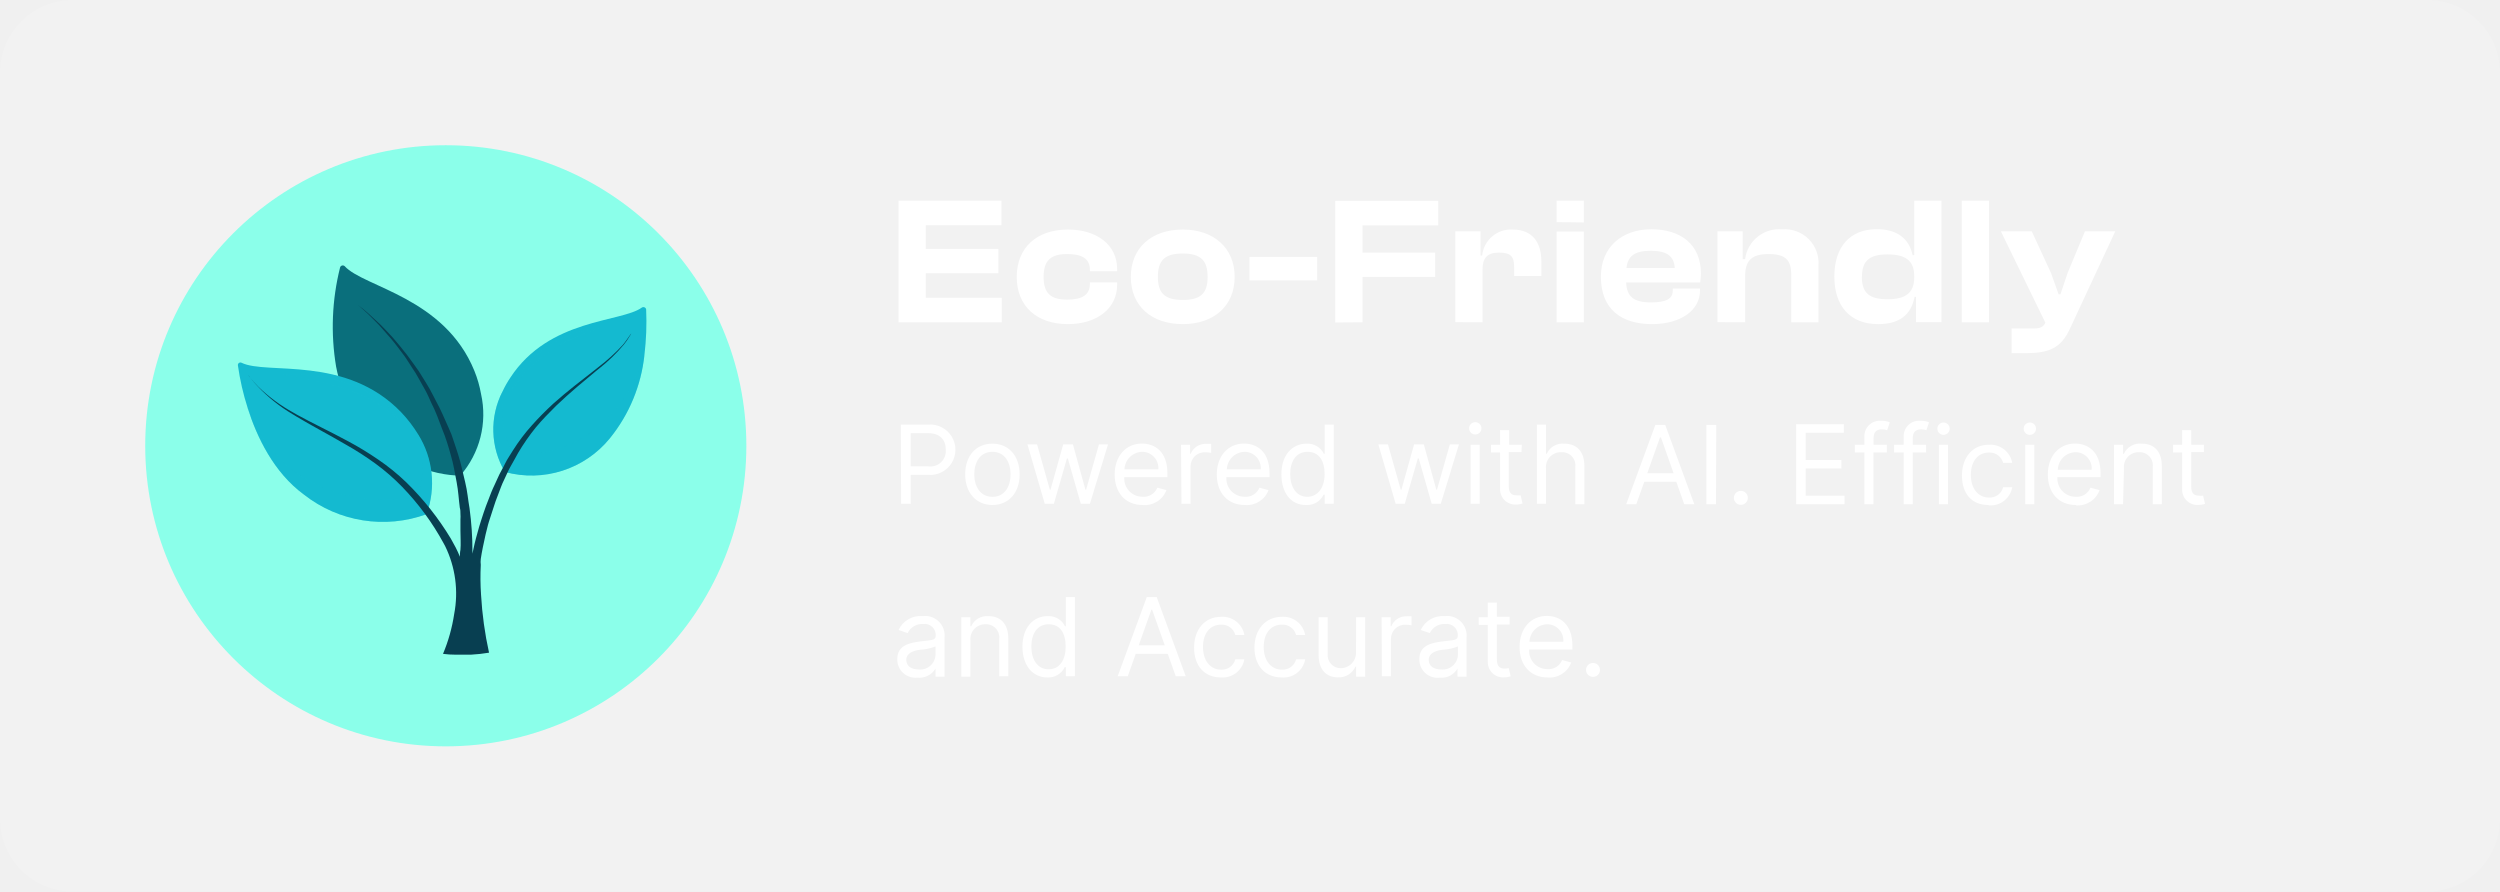
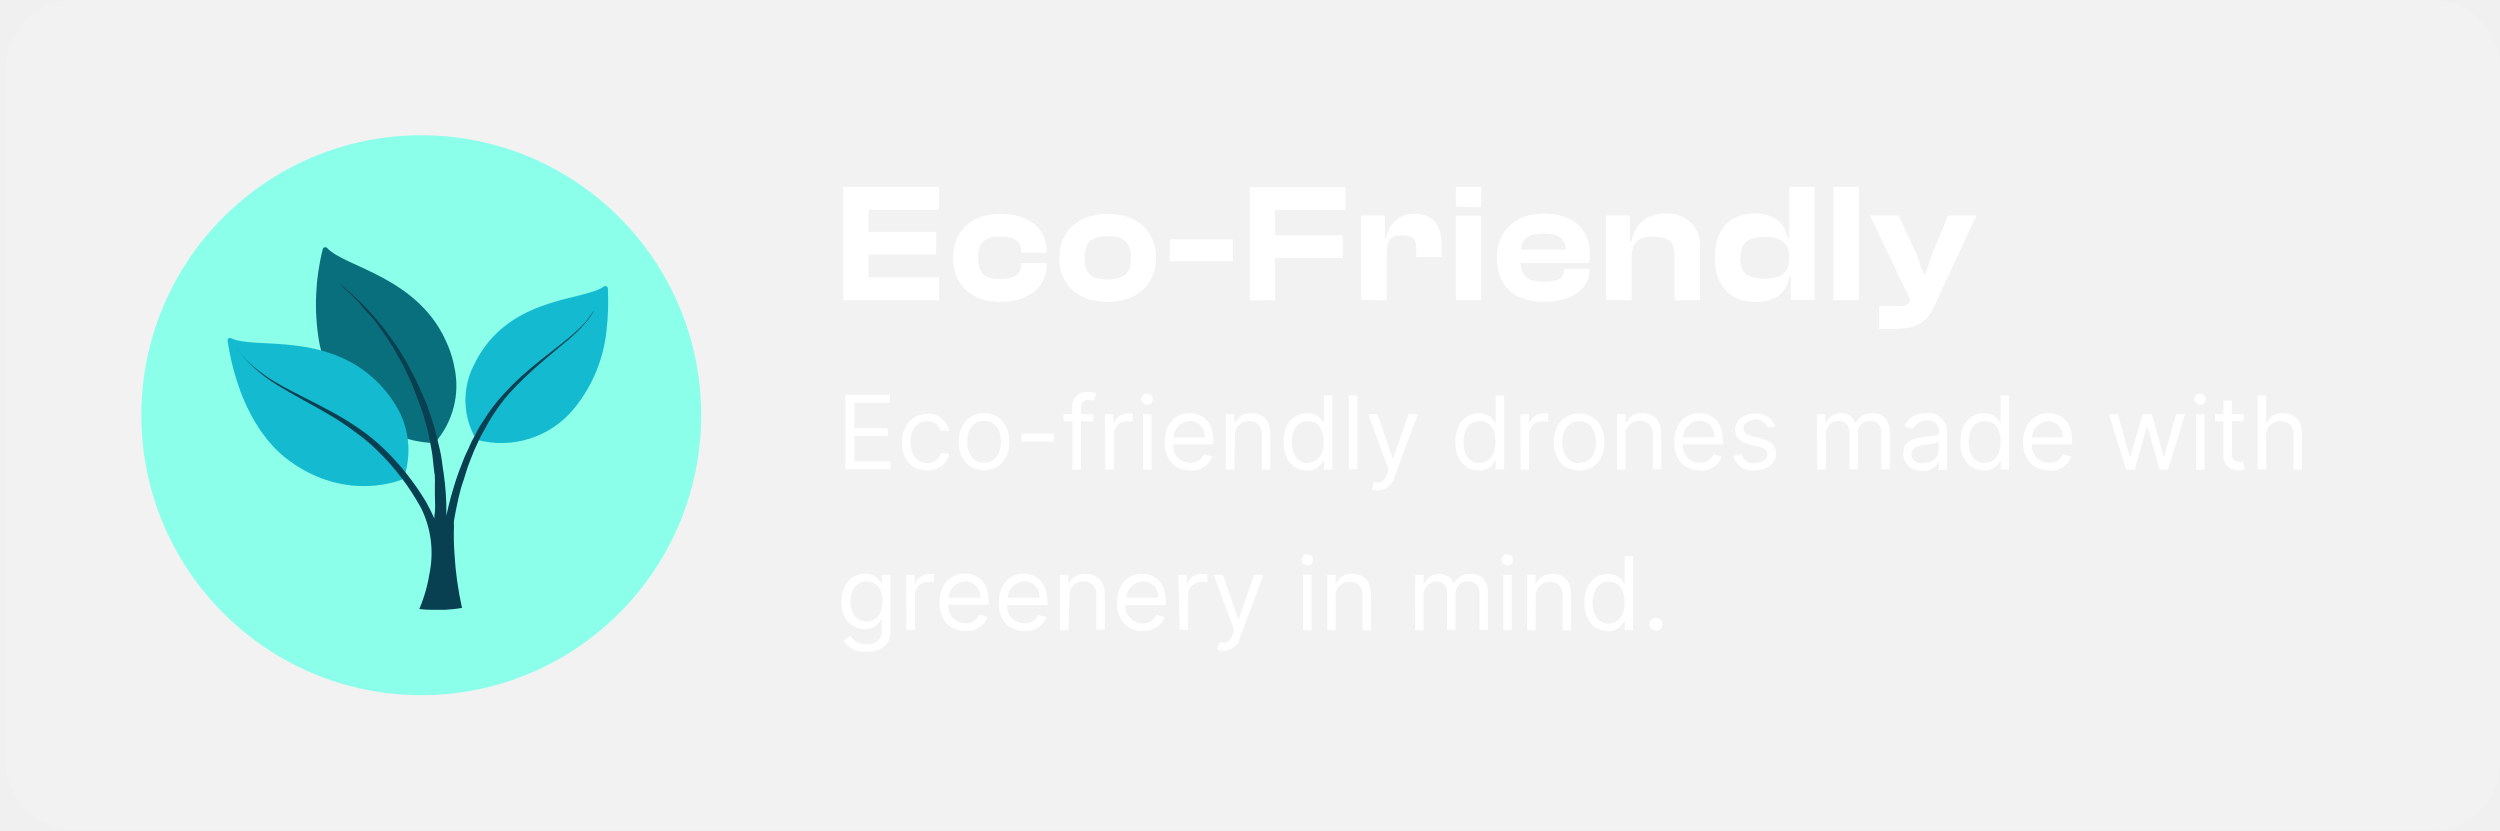
- <svg xmlns="http://www.w3.org/2000/svg" viewBox="0 0 275.44 98.23">
+ <svg xmlns="http://www.w3.org/2000/svg" viewBox="0 0 295.72 98.23">
  <defs>
    <style>.cls-1{fill:none;}.cls-12,.cls-2{fill:#fff;}.cls-2{fill-opacity:0.12;}.cls-3{clip-path:url(#clip-path);}.cls-4{fill:#8bffea;}.cls-5{clip-path:url(#clip-path-2);}.cls-6{fill:#0a6f7c;}.cls-11,.cls-7,.cls-8{fill:#14bad0;}.cls-8{opacity:0.3;}.cls-11,.cls-8{isolation:isolate;}.cls-9{fill:#083f51;}.cls-10,.cls-11{opacity:0.5;}</style>
    <clipPath id="clip-path">
-       <path id="SVGID" class="cls-1" d="M49.11,16h0A33.12,33.12,0,0,1,82.23,49.11h0A33.12,33.12,0,0,1,49.11,82.23h0A33.12,33.12,0,0,1,16,49.11h0A33.12,33.12,0,0,1,49.11,16Z" />
+       <path id="SVGID" class="cls-1" d="M49.83,16h0A33.11,33.11,0,0,1,82.94,49.11h0A33.11,33.11,0,0,1,49.83,82.23h0A33.11,33.11,0,0,1,16.72,49.11h0A33.11,33.11,0,0,1,49.83,16Z" />
    </clipPath>
    <clipPath id="clip-path-2">
-       <rect id="SVGID-2" data-name="SVGID" class="cls-1" x="26.22" y="29.23" width="45" height="43" />
+       <rect id="SVGID-2" data-name="SVGID" class="cls-1" x="26.93" y="29.23" width="45" height="43" />
    </clipPath>
  </defs>
  <g id="houses">
-     <rect class="cls-2" width="275.44" height="98.23" rx="8" />
+     <rect class="cls-2" x="0.72" width="295" height="98.23" rx="8" />
    <g class="cls-3">
-       <rect class="cls-4" x="16" y="16" width="66.23" height="66.23" />
+       <rect class="cls-4" x="16.72" y="16" width="66.23" height="66.23" />
      <g class="cls-5">
-         <path class="cls-6" d="M50.72,52.39s-7.1.31-11.76-7a14.62,14.62,0,0,1-1.93-5,26.73,26.73,0,0,1,.44-10.93.31.31,0,0,1,.51-.13c2.09,2.31,11,3.42,14.29,11.54A12.52,12.52,0,0,1,53,43.41,10.24,10.24,0,0,1,50.72,52.39Z" />
-         <path class="cls-6" d="M47.58,48.82a13.46,13.46,0,0,1,.51,1.32Z" />
-         <path class="cls-7" d="M47,56.65a14.06,14.06,0,0,1-13.5-2.15c-3.33-2.43-5.2-6.35-6.21-9.54a28.1,28.1,0,0,1-1.08-4.71.28.28,0,0,1,.41-.28c2.79,1.36,11.44-.89,17.56,5.43a14.6,14.6,0,0,1,1.9,2.47A10.1,10.1,0,0,1,47,56.65Z" />
-         <path class="cls-8" d="M47,56.65a14.06,14.06,0,0,1-13.5-2.15c-3.33-2.43-5.2-6.35-6.21-9.54l0-.09s3.36,11.88,18.51,10c0,0,1.58-2.71.25-7A10.1,10.1,0,0,1,47,56.65Z" />
-         <path class="cls-7" d="M71,39.12a17.53,17.53,0,0,1-3.8,9.16A11.12,11.12,0,0,1,55.63,52a9.17,9.17,0,0,1-.26-8.88,11.34,11.34,0,0,1,.86-1.52c4.28-6.54,12.23-6.07,14.48-7.71a.31.31,0,0,1,.48.19A30.7,30.7,0,0,1,71,39.12Z" />
-         <path class="cls-8" d="M71,39.12a17.53,17.53,0,0,1-3.8,9.16A11.12,11.12,0,0,1,55.63,52a9.17,9.17,0,0,1-.26-8.88c0,.19-.47,5,1.3,6.85C56.64,50,66.88,51.44,71,39.12Z" />
-         <path class="cls-9" d="M69.54,36.75c0,.06-.1.15-.16.28a7.72,7.72,0,0,1-.66.95,18.57,18.57,0,0,1-2.67,2.59c-.12.09-.22.19-.35.28-1.33,1.11-2.88,2.37-4.43,3.86-.76.76-1.55,1.55-2.25,2.4a23.34,23.34,0,0,0-1.93,2.78c-.29.51-.54,1-.83,1.49s-.47,1-.73,1.51-.41,1-.63,1.55-.38,1-.54,1.52-.32,1-.48,1.48-.25,1-.38,1.45c-.22,1-.41,1.87-.53,2.69a2.76,2.76,0,0,0,0,.66A27.8,27.8,0,0,0,53,65.53a39.94,39.94,0,0,0,.88,6.38,17.53,17.53,0,0,1-2,.22c-.41,0-.79,0-1.2,0h-.48a10.36,10.36,0,0,1-1.39-.09,18.43,18.43,0,0,0,1.23-4.39,11.9,11.9,0,0,0-1-7.49s0,0,0,0-.12-.22-.19-.35a28.45,28.45,0,0,0-4.53-6.16,22.85,22.85,0,0,0-2.94-2.56A32.41,32.41,0,0,0,38.13,49c-2-1.17-3.89-2.15-5.51-3.13-.13-.1-.28-.16-.41-.25a18,18,0,0,1-3.77-3,12.22,12.22,0,0,1-.86-1,2.75,2.75,0,0,0-.25-.32,2.21,2.21,0,0,0,.25.32c.19.25.51.6.89,1a18,18,0,0,0,3.87,2.85l.38.22c1.64.91,3.61,1.83,5.64,2.93a34.76,34.76,0,0,1,3.29,2,23.32,23.32,0,0,1,3.11,2.52,31.34,31.34,0,0,1,4.91,6.2c.38.66.73,1.32,1,2,0-.22,0-.47.06-.76.06-.63,0-1.36,0-2.12,0-.38,0-.79,0-1.23a4.43,4.43,0,0,0,0-.63c0-.22,0-.44-.07-.66-.12-.89-.16-1.84-.35-2.82s-.35-2-.63-2.93c-.13-.51-.29-1-.44-1.49L49,48c-.09-.25-.19-.47-.28-.72-.38-1-.73-2-1.21-2.91-.22-.47-.41-.95-.66-1.39s-.51-.89-.73-1.3a12.22,12.22,0,0,0-.76-1.23c-.25-.41-.51-.79-.76-1.17-.54-.72-1.05-1.42-1.55-2s-.89-1-1.3-1.48l-.13-.13c-.44-.47-.86-.85-1.17-1.17-.54-.5-.92-.82-1.05-.92a13.62,13.62,0,0,1,1.11.89c.35.31.76.69,1.24,1.14l.16.15c.41.42.88.89,1.33,1.39s1.07,1.27,1.64,2c.29.38.54.76.83,1.14a12.51,12.51,0,0,1,.82,1.23c.26.42.54.86.79,1.3s.48.92.73,1.39c.51.92.92,1.9,1.37,2.91.09.25.22.47.31.72l.26.76c.16.51.35,1,.5,1.52.32,1,.51,2,.76,3s.32,2,.48,2.87a34.33,34.33,0,0,1,.32,4.81V61c.15-.72.31-1.45.54-2.24.12-.47.28-1,.44-1.49s.32-1,.51-1.51.38-1,.6-1.55.47-1,.7-1.55.53-1,.79-1.55.6-1,.88-1.48a20.47,20.47,0,0,1,2.1-2.78c.76-.85,1.55-1.64,2.34-2.37,1.62-1.45,3.23-2.65,4.6-3.73l.35-.28A20.22,20.22,0,0,0,68.62,38c.32-.38.54-.73.7-.95S69.48,36.81,69.54,36.75Z" />
+         <path class="cls-6" d="M51.43,52.39s-7.1.31-11.76-7a14.82,14.82,0,0,1-1.93-5,26.73,26.73,0,0,1,.44-10.93.31.31,0,0,1,.51-.13c2.09,2.31,11,3.42,14.29,11.54a11.9,11.9,0,0,1,.76,2.52A10.24,10.24,0,0,1,51.43,52.39Z" />
+         <path class="cls-6" d="M48.29,48.82a13.46,13.46,0,0,1,.51,1.32Z" />
+         <path class="cls-7" d="M47.72,56.65s-6.49,2.94-13.5-2.15C30.9,52.07,29,48.15,28,45a29.16,29.16,0,0,1-1.08-4.71.28.28,0,0,1,.42-.28c2.78,1.36,11.44-.89,17.55,5.43a14.1,14.1,0,0,1,1.9,2.47A10.1,10.1,0,0,1,47.72,56.65Z" />
+         <path class="cls-8" d="M47.72,56.65s-6.49,2.94-13.5-2.15C30.9,52.07,29,48.15,28,45l0-.09s3.36,11.88,18.51,10c0,0,1.58-2.71.25-7A10.1,10.1,0,0,1,47.72,56.65Z" />
+         <path class="cls-7" d="M71.74,39.12a17.53,17.53,0,0,1-3.8,9.16A11.12,11.12,0,0,1,56.34,52a9.16,9.16,0,0,1-.25-8.88,11.22,11.22,0,0,1,.85-1.52c4.28-6.54,12.24-6.07,14.49-7.71a.3.3,0,0,1,.47.19A29.6,29.6,0,0,1,71.74,39.12Z" />
+         <path class="cls-8" d="M71.74,39.12a17.53,17.53,0,0,1-3.8,9.16A11.12,11.12,0,0,1,56.34,52a9.16,9.16,0,0,1-.25-8.88c0,.19-.48,5,1.3,6.85C57.36,50,67.59,51.44,71.74,39.12Z" />
+         <path class="cls-9" d="M70.25,36.75c0,.06-.09.15-.15.28a7,7,0,0,1-.67.95,19,19,0,0,1-2.66,2.59c-.13.09-.22.19-.35.28C65.09,42,63.54,43.22,62,44.71c-.76.76-1.55,1.55-2.25,2.4a24.56,24.56,0,0,0-1.93,2.78c-.28.51-.54,1-.82,1.49s-.48,1-.73,1.51-.41,1-.64,1.55-.38,1-.53,1.52-.32,1-.48,1.48-.25,1-.38,1.45c-.22,1-.41,1.87-.54,2.69a3.67,3.67,0,0,0,0,.66,30.1,30.1,0,0,0,.06,3.29,40,40,0,0,0,.89,6.38,17.71,17.71,0,0,1-2,.22c-.41,0-.79,0-1.2,0H51a10.51,10.51,0,0,1-1.4-.09,18.41,18.41,0,0,0,1.24-4.39,12,12,0,0,0-1-7.49,0,0,0,0,0,0,0c-.06-.13-.13-.22-.19-.35A28.79,28.79,0,0,0,45,53.65a22.28,22.28,0,0,0-3-2.56A32.29,32.29,0,0,0,38.85,49c-2-1.17-3.9-2.15-5.51-3.13-.13-.1-.29-.16-.42-.25a18,18,0,0,1-3.77-3,11.71,11.71,0,0,1-.85-1c-.13-.16-.19-.28-.26-.32a4.1,4.1,0,0,0,.26.32c.19.25.5.6.88,1a18.51,18.51,0,0,0,3.87,2.85c.13.06.25.15.38.22,1.65.91,3.61,1.83,5.64,2.93a34.9,34.9,0,0,1,3.3,2,23.88,23.88,0,0,1,3.1,2.52,30.63,30.63,0,0,1,4.91,6.2,21.46,21.46,0,0,1,1,2c0-.22,0-.47.06-.76.07-.63,0-1.36,0-2.12,0-.38,0-.79,0-1.23a4.43,4.43,0,0,0,0-.63c0-.22,0-.44-.06-.66-.13-.89-.16-1.84-.35-2.82s-.35-2-.64-2.93c-.12-.51-.28-1-.44-1.49L49.72,48l-.29-.72c-.38-1-.72-2-1.2-2.91-.22-.47-.41-.95-.67-1.39s-.5-.89-.72-1.3a14.35,14.35,0,0,0-.76-1.23c-.26-.41-.51-.79-.77-1.17-.53-.72-1-1.42-1.55-2s-.89-1-1.3-1.48l-.12-.13c-.45-.47-.86-.85-1.18-1.17-.54-.5-.92-.82-1-.92.12.1.54.38,1.11.89q.52.47,1.23,1.14l.16.15c.41.42.89.89,1.33,1.39s1.08,1.27,1.65,2l.82,1.14a12.57,12.57,0,0,1,.83,1.23c.25.42.54.86.79,1.3s.48.92.73,1.39c.51.92.92,1.9,1.36,2.91.1.25.22.47.32.72l.25.76c.16.51.35,1,.51,1.52.32,1,.51,2,.76,3s.32,2,.47,2.87a31.34,31.34,0,0,1,.32,4.81V61c.16-.72.32-1.45.54-2.24.13-.47.29-1,.44-1.49s.32-1,.51-1.51.38-1,.6-1.55.48-1,.7-1.55.54-1,.79-1.55.6-1,.89-1.48a19.61,19.61,0,0,1,2.09-2.78,32.91,32.91,0,0,1,2.35-2.37c1.61-1.45,3.23-2.65,4.59-3.73a2.68,2.68,0,0,0,.35-.28A21.06,21.06,0,0,0,69.34,38c.31-.38.53-.73.69-.95S70.19,36.81,70.25,36.75Z" />
        <g class="cls-10">
-           <path class="cls-11" d="M31.07,41.27a16.36,16.36,0,0,1,2.25,0l1.07.09c.39.06.8.1,1.21.19s.85.16,1.27.29.85.22,1.3.37.85.32,1.26.48a12.9,12.9,0,0,1,1.18.57,8,8,0,0,1,1,.63c.16.13.32.22.48.35s.28.22.41.34a8.25,8.25,0,0,1,.66.67c.19.19.32.41.45.53a3.36,3.36,0,0,1,.25.38l.1.13-.45-.44a5.61,5.61,0,0,0-.54-.44,9,9,0,0,0-.72-.54c-.26-.19-.54-.38-.86-.57s-.7-.35-1-.54l-.57-.25c-.19-.09-.38-.16-.6-.25-.41-.16-.82-.32-1.23-.44s-.83-.26-1.27-.38-.83-.23-1.24-.32c-.79-.19-1.55-.35-2.22-.47C32,41.39,31.07,41.27,31.07,41.27Z" />
+           <path class="cls-11" d="M31.78,41.27a16.4,16.4,0,0,1,2.25,0l1.08.09c.38.06.79.1,1.2.19s.86.16,1.27.29.86.22,1.3.37.86.32,1.27.48.79.38,1.17.57a8.84,8.84,0,0,1,1,.63c.16.13.31.22.47.35s.29.22.41.34a7,7,0,0,1,.67.67c.19.19.32.41.44.53s.19.29.26.38a.77.77,0,0,0,.09.13l-.44-.44c-.16-.13-.32-.29-.54-.44A7.73,7.73,0,0,0,43,44.9c-.25-.19-.54-.38-.85-.57s-.7-.35-1-.54l-.57-.25c-.19-.09-.38-.16-.6-.25-.41-.16-.83-.32-1.24-.44a11.77,11.77,0,0,0-1.27-.38c-.41-.13-.82-.23-1.23-.32-.79-.19-1.56-.35-2.22-.47C32.67,41.39,31.78,41.27,31.78,41.27Z" />
        </g>
        <g class="cls-10">
-           <path class="cls-11" d="M56.36,43.1s.06-.19.19-.51c.06-.16.16-.35.25-.54a5.91,5.91,0,0,1,.41-.69c.16-.25.35-.51.54-.76a7.09,7.09,0,0,1,.7-.79,5.24,5.24,0,0,0,.38-.41l.41-.38c.29-.25.6-.47.92-.73s.66-.41,1-.63a10.72,10.72,0,0,1,1-.5,9,9,0,0,1,1-.38,5.56,5.56,0,0,1,.89-.25,7.65,7.65,0,0,1,.76-.19l.6-.1.54-.06s-.19.06-.51.19l-.57.19c-.22.06-.44.19-.73.28l-.41.16-.45.19c-.28.16-.6.28-.91.44s-.64.35-1,.54a8.76,8.76,0,0,0-.92.63c-.29.22-.61.44-.89.66s-.29.23-.41.35-.26.25-.38.35-.48.47-.73.69-.45.48-.6.7A17.2,17.2,0,0,0,56.36,43.1Z" />
+           <path class="cls-11" d="M57.07,43.1l.19-.51c.07-.16.16-.35.26-.54a4.78,4.78,0,0,1,.41-.69c.16-.25.35-.51.54-.76a8.12,8.12,0,0,1,.69-.79,3,3,0,0,0,.38-.41c.13-.13.29-.25.42-.38s.6-.47.91-.73.67-.41,1-.63a9.49,9.49,0,0,1,1-.5c.32-.16.67-.26,1-.38a5.86,5.86,0,0,1,.89-.25c.29-.07.54-.16.76-.19l.6-.1.54-.06s-.19.06-.5.19l-.58.19c-.22.06-.44.19-.72.28s-.26.1-.42.16l-.44.19c-.29.16-.6.28-.92.44l-1,.54a10,10,0,0,0-.92.63c-.28.22-.6.44-.89.66-.12.13-.28.23-.41.35a3.09,3.09,0,0,1-.38.35c-.25.22-.47.47-.73.69s-.44.48-.6.7A17.2,17.2,0,0,0,57.07,43.1Z" />
        </g>
      </g>
    </g>
-     <path class="cls-12" d="M110.37,35.51v-2.7H102v-2.7h8V27.43h-8V24.81h8.34v-2.7H99v13.4Zm7.29.2c3.22,0,5.42-1.74,5.42-4.32v-.28h-3v.16c0,1.28-.94,1.74-2.5,1.74-1.78,0-2.6-.66-2.6-2.5s.82-2.52,2.6-2.52c1.56,0,2.5.46,2.5,1.74v.16h3v-.28c0-2.6-2.2-4.32-5.42-4.32-3.44,0-5.64,2-5.64,5.22S114.22,35.71,117.66,35.71Zm12.65,0c3.42,0,5.72-2,5.72-5.2s-2.3-5.22-5.72-5.22-5.72,2-5.72,5.22S126.89,35.71,130.31,35.71Zm0-2.66c-2,0-2.74-.78-2.74-2.54s.7-2.58,2.74-2.58,2.74.82,2.74,2.58S132.33,33.05,130.31,33.05Zm14.81-2.16V28.31h-7.46v2.58Zm5,4.62v-5h8V27.83h-8v-3h8.34v-2.7H147.11v13.4Zm13.22,0v-5.8c0-1.26.48-1.88,1.82-1.88s1.66.48,1.66,1.58v1h3V28.79c0-2-.92-3.5-3.16-3.5a3.19,3.19,0,0,0-3.36,2.86h-.18V25.49h-2.78v10Zm11.16-11V22.11h-3v2.36Zm0,11v-10h-3v10Zm7.5.2c3.18,0,5.3-1.52,5.3-3.7v-.22h-3V32c0,.86-.62,1.32-2.4,1.32-1.94,0-2.66-.66-2.74-2.2h8.16a7.46,7.46,0,0,0,.08-1c0-3.14-2.18-4.86-5.46-4.86s-5.56,2-5.56,5.22C176.37,34.07,178.65,35.71,182,35.71Zm-.12-8.08c1.76,0,2.56.58,2.64,1.9h-5.32C179.33,28.23,180.09,27.63,181.87,27.63Zm10.39,7.88V30.45c0-1.7.68-2.46,2.58-2.46s2.5.68,2.5,2.28v5.24h3V29.27a3.71,3.71,0,0,0-4-4,3.77,3.77,0,0,0-4.08,3.28H192V25.49h-2.78v10Zm14.67.2c2.3,0,3.62-1,4-3h.16v2.78h2.8V22.11h-3v6h-.18c-.34-1.68-1.56-2.86-3.94-2.86-3,0-4.68,2-4.68,5.22S203.81,35.71,206.93,35.71Zm-1.8-5.2c0-1.84.9-2.48,2.82-2.48s2.94.64,2.94,2.38v.16c0,1.74-1,2.4-2.94,2.4S205.13,32.33,205.13,30.51Zm14,5V22.11h-3v13.4Zm4.09,3.4c2.52,0,3.86-.58,4.82-2.68l5-10.74h-3.34l-1.9,4.56-.8,2.38h-.2l-.84-2.36-2.12-4.58h-3.4l4.9,10.06c-.2.44-.52.64-1.26.64h-2.46v2.72Z" />
-     <path class="cls-12" d="M99.28,55.51h1.06V52.32h1.91a2.78,2.78,0,1,0,0-5.54h-3Zm1.06-4.13V47.72h1.86c1.42,0,2,.77,2,1.82a1.7,1.7,0,0,1-1.94,1.84Zm9,4.26c1.78,0,3-1.34,3-3.37s-1.19-3.39-3-3.39-3,1.34-3,3.39S107.58,55.64,109.35,55.64Zm0-.9c-1.34,0-2-1.16-2-2.47s.62-2.49,2-2.49,2,1.18,2,2.49S110.7,54.74,109.35,54.74Zm5.77.77h1l1.44-5h.1l1.43,5h1l2-6.55h-1l-1.42,5h-.07l-1.38-5h-1.07l-1.4,5h-.07l-1.41-5h-1.06Zm10.78.13A2.54,2.54,0,0,0,128.51,54l-1-.27a1.61,1.61,0,0,1-1.64,1,2,2,0,0,1-2-2.16h4.75v-.43c0-2.44-1.44-3.27-2.81-3.27-1.77,0-3,1.39-3,3.41S124,55.64,125.9,55.64Zm-2-3.93a2,2,0,0,1,1.94-1.93,1.78,1.78,0,0,1,1.79,1.93Zm6.28,3.8h1V51.37a1.55,1.55,0,0,1,1.65-1.54,2.9,2.9,0,0,1,.62.07v-1l-.53,0A1.78,1.78,0,0,0,131.18,50h-.06V49h-1Zm7,.13A2.54,2.54,0,0,0,139.76,54l-1-.27a1.61,1.61,0,0,1-1.64,1,2,2,0,0,1-2-2.16h4.75v-.43c0-2.44-1.44-3.27-2.81-3.27-1.77,0-3,1.39-3,3.41S135.26,55.64,137.15,55.64Zm-2-3.93a2,2,0,0,1,1.94-1.93,1.78,1.78,0,0,1,1.79,1.93Zm8.76,3.93a2,2,0,0,0,1.9-1.14h.12v1h1V46.78h-1V50h-.09a2,2,0,0,0-1.89-1.12c-1.65,0-2.79,1.31-2.79,3.37S142.23,55.64,143.87,55.64Zm.13-.9c-1.26,0-1.91-1.11-1.91-2.5s.63-2.46,1.91-2.46,1.88,1,1.88,2.46S145.21,54.74,144,54.74Zm9.71.77h1l1.44-5h.1l1.43,5h1l2-6.55h-1l-1.42,5h-.07l-1.38-5h-1.07l-1.4,5h-.07l-1.41-5h-1.06Zm8.26,0h1V49h-1Zm.51-7.64a.68.68,0,1,0,0-1.36.68.68,0,1,0,0,1.36ZM167.67,49h-1.4V47.39h-1V49h-1v.85h1v4.1A1.67,1.67,0,0,0,167,55.59a2.16,2.16,0,0,0,.75-.12l-.21-.9a1.74,1.74,0,0,1-.44,0c-.45,0-.87-.13-.87-1V49.81h1.4Zm2.66,2.61a1.64,1.64,0,0,1,1.72-1.79,1.45,1.45,0,0,1,1.51,1.64v4.09h1V51.35c0-1.68-.9-2.47-2.23-2.47A1.91,1.91,0,0,0,170.41,50h-.08V46.78h-1v8.73h1Zm9.95,3.94.88-2.47h3.53l.87,2.47h1.11l-3.2-8.73h-1.09l-3.21,8.73Zm1.21-3.41,1.4-3.94H183l1.39,3.94Zm7.6-5.32H188v8.73h1.06Zm2.71,8.8a.77.77,0,1,0,0-1.54.77.77,0,0,0,0,1.54Zm6.09-.07h5.33v-.94h-4.28v-3h3.94v-.93h-3.94v-3h4.21v-.94h-5.26Zm10-6.55h-1.47V48.3c0-.65.27-1,.94-1a1.63,1.63,0,0,1,.56.1l.29-.87a2.29,2.29,0,0,0-.95-.17,1.7,1.7,0,0,0-1.85,1.69V49h-1.05v.85h1.05v5.7h1v-5.7h1.47Zm4.32,0h-1.47V48.3c0-.65.28-1,.94-1a1.63,1.63,0,0,1,.56.1l.29-.87a2.29,2.29,0,0,0-.95-.17,1.69,1.69,0,0,0-1.84,1.69V49h-1.06v.85h1.06v5.7h1v-5.7h1.47Zm1.41,6.55h1V49h-1Zm.51-7.64a.68.68,0,1,0,0-1.36.68.68,0,1,0,0,1.36Zm5,7.77a2.42,2.42,0,0,0,2.57-2h-1a1.52,1.52,0,0,1-1.56,1.14c-1.2,0-2-1-2-2.5s.78-2.46,2-2.46a1.53,1.53,0,0,1,1.56,1.14h1a2.44,2.44,0,0,0-2.59-2c-1.77,0-2.95,1.39-2.95,3.39S217.24,55.64,219.08,55.64Zm4-.13h1V49h-1Zm.51-7.64a.68.68,0,1,0,0-1.36.68.68,0,1,0,0,1.36Zm5.08,7.77A2.55,2.55,0,0,0,231.32,54l-1-.27a1.61,1.61,0,0,1-1.64,1,2,2,0,0,1-2-2.16h4.75v-.43c0-2.44-1.45-3.27-2.81-3.27-1.77,0-3,1.39-3,3.41S226.82,55.64,228.71,55.64Zm-2-3.93a2,2,0,0,1,1.94-1.93,1.78,1.78,0,0,1,1.79,1.93Zm7.29-.14a1.62,1.62,0,0,1,1.67-1.79,1.45,1.45,0,0,1,1.5,1.64v4.09h1V51.35c0-1.67-.89-2.47-2.21-2.47A1.93,1.93,0,0,0,234,50h-.09V49h-1v6.55h1ZM242.82,49h-1.4V47.39h-1V49h-1v.85h1v4.1a1.67,1.67,0,0,0,1.77,1.68,2.16,2.16,0,0,0,.75-.12l-.21-.9a1.74,1.74,0,0,1-.44,0c-.44,0-.87-.13-.87-1V49.81h1.4ZM101.07,74.66a2.06,2.06,0,0,0,2-1h0v.89h1V70.2a2.15,2.15,0,0,0-2.42-2.32A2.66,2.66,0,0,0,99,69.41l1,.34a1.77,1.77,0,0,1,1.71-1,1.22,1.22,0,0,1,1.38,1.33v0c0,.48-.5.44-1.69.59s-2.54.43-2.54,1.93A2,2,0,0,0,101.07,74.66Zm.16-.9c-.8,0-1.38-.36-1.38-1.06s.7-1,1.48-1.11a5.25,5.25,0,0,0,1.74-.37v.92A1.68,1.68,0,0,1,101.23,73.76Zm5.69-3.19a1.62,1.62,0,0,1,1.67-1.79,1.45,1.45,0,0,1,1.5,1.64v4.09h1V70.35c0-1.67-.89-2.47-2.21-2.47A1.92,1.92,0,0,0,107,69h-.09V68h-1v6.55h1Zm8.48,4.07a2,2,0,0,0,1.91-1.14h.12v1h1V65.78h-1V69h-.09a2,2,0,0,0-1.89-1.12c-1.66,0-2.8,1.31-2.8,3.37S113.76,74.64,115.4,74.64Zm.14-.9c-1.26,0-1.91-1.11-1.91-2.5s.63-2.46,1.91-2.46,1.87,1,1.87,2.46S116.75,73.74,115.54,73.74Zm8.71.77.88-2.47h3.53l.88,2.47h1.1l-3.2-8.73h-1.09l-3.21,8.73Zm1.21-3.41,1.4-3.94h.07l1.4,3.94Zm9.07,3.54a2.43,2.43,0,0,0,2.57-2h-1a1.52,1.52,0,0,1-1.56,1.14c-1.2,0-2-1-2-2.5s.78-2.46,2-2.46a1.53,1.53,0,0,1,1.56,1.14h1a2.44,2.44,0,0,0-2.59-2c-1.77,0-2.95,1.39-2.95,3.39S132.68,74.64,134.53,74.64Zm6.7,0a2.42,2.42,0,0,0,2.57-2h-1a1.53,1.53,0,0,1-1.57,1.14c-1.19,0-2-1-2-2.5s.78-2.46,2-2.46a1.54,1.54,0,0,1,1.57,1.14h1a2.44,2.44,0,0,0-2.59-2c-1.77,0-3,1.39-3,3.39S139.39,74.64,141.23,74.64Zm8.17-2.81a1.7,1.7,0,0,1-1.69,1.79,1.43,1.43,0,0,1-1.43-1.57V68h-1v4.16c0,1.67.89,2.47,2.12,2.47a2,2,0,0,0,1.94-1.19h.07v1.11h1V68h-1Zm2.85,2.68h1V70.37a1.55,1.55,0,0,1,1.65-1.54,2.9,2.9,0,0,1,.62.07v-1l-.53,0a1.77,1.77,0,0,0-1.7,1.09h-.07V68h-1Zm6.39.15a2,2,0,0,0,1.94-1h0v.89h1V70.2a2.15,2.15,0,0,0-2.42-2.32,2.66,2.66,0,0,0-2.63,1.53l1,.34a1.76,1.76,0,0,1,1.7-1,1.22,1.22,0,0,1,1.38,1.33v0c0,.48-.49.44-1.69.59s-2.54.43-2.54,1.93A2,2,0,0,0,158.64,74.66Zm.15-.9c-.8,0-1.38-.36-1.38-1.06s.7-1,1.48-1.11a5.25,5.25,0,0,0,1.74-.37v.92A1.68,1.68,0,0,1,158.79,73.76Zm7.53-5.8h-1.4V66.39h-1V68h-1v.85h1v4.1a1.67,1.67,0,0,0,1.77,1.68,2.16,2.16,0,0,0,.75-.12l-.21-.9a1.74,1.74,0,0,1-.44.05c-.44,0-.87-.13-.87-1V68.81h1.4Zm4.19,6.68a2.53,2.53,0,0,0,2.6-1.65l-1-.27a1.6,1.6,0,0,1-1.63,1,2,2,0,0,1-2-2.16h4.76v-.43c0-2.44-1.45-3.27-2.82-3.27-1.77,0-3,1.39-3,3.41S168.61,74.64,170.51,74.64Zm-2-3.93a2,2,0,0,1,1.94-1.93,1.78,1.78,0,0,1,1.79,1.93Zm7,3.87a.77.77,0,1,0-.77-.77A.78.78,0,0,0,175.48,74.58Z" />
+     <path class="cls-12" d="M111.08,35.51v-2.7h-8.34v-2.7h8V27.43h-8V24.81h8.34v-2.7H99.74v13.4Zm7.3.2c3.22,0,5.42-1.74,5.42-4.32v-.28h-3v.16c0,1.28-.94,1.74-2.5,1.74-1.78,0-2.6-.66-2.6-2.5s.82-2.52,2.6-2.52c1.56,0,2.5.46,2.5,1.74v.16h3v-.28c0-2.6-2.2-4.32-5.42-4.32-3.44,0-5.64,2-5.64,5.22S114.94,35.71,118.38,35.71Zm12.65,0c3.42,0,5.72-2,5.72-5.2s-2.3-5.22-5.72-5.22-5.72,2-5.72,5.22S127.61,35.71,131,35.71Zm0-2.66c-2,0-2.74-.78-2.74-2.54s.7-2.58,2.74-2.58,2.74.82,2.74,2.58S133.05,33.05,131,33.05Zm14.8-2.16V28.31h-7.46v2.58Zm5,4.62v-5h8V27.83h-8v-3h8.34v-2.7H147.83v13.4Zm13.21,0v-5.8c0-1.26.48-1.88,1.82-1.88s1.66.48,1.66,1.58v1h3V28.79c0-2-.92-3.5-3.16-3.5A3.19,3.19,0,0,0,164,28.15h-.18V25.49H161v10Zm11.17-11V22.11h-3v2.36Zm0,11v-10h-3v10Zm7.49.2c3.18,0,5.3-1.52,5.3-3.7v-.22h-3V32c0,.86-.62,1.32-2.4,1.32-1.94,0-2.66-.66-2.74-2.2H188a7.46,7.46,0,0,0,.08-1c0-3.14-2.18-4.86-5.46-4.86s-5.56,2-5.56,5.22C177.08,34.07,179.36,35.71,182.7,35.71Zm-.12-8.08c1.76,0,2.56.58,2.64,1.9H179.9C180,28.23,180.8,27.63,182.58,27.63ZM193,35.51V30.45c0-1.7.68-2.46,2.58-2.46s2.5.68,2.5,2.28v5.24h3V29.27a3.71,3.71,0,0,0-4-4,3.77,3.77,0,0,0-4.08,3.28h-.18V25.49H190v10Zm14.68.2c2.3,0,3.62-1,4-3h.16v2.78h2.8V22.11h-3v6h-.18c-.34-1.68-1.56-2.86-3.94-2.86-3,0-4.68,2-4.68,5.22S204.53,35.71,207.65,35.71Zm-1.8-5.2c0-1.84.9-2.48,2.82-2.48s2.94.64,2.94,2.38v.16c0,1.74-1,2.4-2.94,2.4S205.85,32.33,205.85,30.51Zm14,5V22.11h-3v13.4Zm4.09,3.4c2.52,0,3.86-.58,4.82-2.68l5-10.74h-3.34l-1.9,4.56-.8,2.38h-.2l-.84-2.36-2.12-4.58h-3.4L226,35.55c-.2.44-.52.64-1.26.64h-2.46v2.72Z" />
+     <path class="cls-12" d="M100,55.51h5.33v-.94h-4.27v-3H105v-.93h-3.93v-3h4.21v-.94H100Zm9.69.13a2.43,2.43,0,0,0,2.58-2h-1a1.53,1.53,0,0,1-1.57,1.14c-1.19,0-2-1-2-2.5s.79-2.46,2-2.46a1.54,1.54,0,0,1,1.57,1.14h1a2.44,2.44,0,0,0-2.59-2c-1.78,0-3,1.39-3,3.39S107.85,55.64,109.69,55.64Zm6.71,0c1.77,0,3-1.34,3-3.37s-1.19-3.39-3-3.39-3,1.34-3,3.39S114.62,55.64,116.4,55.64Zm0-.9c-1.35,0-2-1.16-2-2.47s.61-2.49,2-2.49,2,1.18,2,2.49S117.74,54.74,116.4,54.74Zm8.25-3.44h-3.82v.94h3.82ZM129.33,49h-1.46V48.3c0-.65.27-1,.93-1a1.76,1.76,0,0,1,.57.1l.29-.87a2.35,2.35,0,0,0-1-.17,1.69,1.69,0,0,0-1.84,1.69V49H125.8v.85h1.06v5.7h1v-5.7h1.46Zm1.41,6.55h1V51.37a1.55,1.55,0,0,1,1.65-1.54,2.7,2.7,0,0,1,.61.07v-1l-.52,0A1.78,1.78,0,0,0,131.78,50h-.07V49h-1Zm4.47,0h1V49h-1Zm.51-7.64a.68.68,0,1,0-.72-.68A.71.71,0,0,0,135.72,47.87Zm5.08,7.77A2.55,2.55,0,0,0,143.41,54l-1-.27a1.61,1.61,0,0,1-1.64,1,2,2,0,0,1-2-2.16h4.75v-.43c0-2.44-1.45-3.27-2.81-3.27-1.78,0-2.95,1.39-2.95,3.41S138.91,55.64,140.8,55.64Zm-2-3.93a2,2,0,0,1,1.94-1.93,1.78,1.78,0,0,1,1.79,1.93Zm7.28-.14a1.63,1.63,0,0,1,1.68-1.79,1.45,1.45,0,0,1,1.5,1.64v4.09h1V51.35c0-1.67-.89-2.47-2.22-2.47A1.91,1.91,0,0,0,146.1,50H146V49h-1v6.55h1Zm8.49,4.07a2,2,0,0,0,1.91-1.14h.12v1h1V46.78h-1V50h-.08a2,2,0,0,0-1.89-1.12c-1.66,0-2.8,1.31-2.8,3.37S152.89,55.64,154.53,55.64Zm.14-.9c-1.26,0-1.91-1.11-1.91-2.5s.63-2.46,1.91-2.46,1.87,1,1.87,2.46S155.88,54.74,154.67,54.74Zm5.85-8h-1v8.73h1ZM163,58a2,2,0,0,0,1.92-1.5L167.72,49l-1.1,0-1.81,5.22h-.06L162.94,49h-1.09l2.42,6.58-.19.51c-.37,1-.82,1.09-1.55.91l-.26.88A2.09,2.09,0,0,0,163,58Zm11.89-2.32a2,2,0,0,0,1.91-1.14h.12v1h1V46.78h-1V50h-.08a2,2,0,0,0-1.9-1.12c-1.65,0-2.79,1.31-2.79,3.37S173.26,55.64,174.9,55.64Zm.13-.9c-1.26,0-1.91-1.11-1.91-2.5s.64-2.46,1.91-2.46,1.88,1,1.88,2.46S176.24,54.74,175,54.74Zm4.85.77h1V51.37a1.55,1.55,0,0,1,1.66-1.54,2.78,2.78,0,0,1,.61.07v-1l-.53,0a1.78,1.78,0,0,0-1.7,1.09h-.07V49h-1Zm6.92.13c1.78,0,3-1.34,3-3.37s-1.19-3.39-3-3.39-3,1.34-3,3.39S185,55.64,186.8,55.64Zm0-.9c-1.34,0-2-1.16-2-2.47s.62-2.49,2-2.49,2,1.18,2,2.49S188.15,54.74,186.8,54.74Zm5.51-3.17A1.62,1.62,0,0,1,194,49.78a1.45,1.45,0,0,1,1.5,1.64v4.09h1V51.35c0-1.67-.89-2.47-2.22-2.47A1.93,1.93,0,0,0,192.36,50h-.08V49h-1v6.55h1Zm8.76,4.07A2.55,2.55,0,0,0,203.68,54l-1-.27a1.59,1.59,0,0,1-1.63,1,2,2,0,0,1-2-2.16h4.75v-.43c0-2.44-1.45-3.27-2.81-3.27-1.78,0-2.95,1.39-2.95,3.41S199.18,55.64,201.07,55.64Zm-2-3.93A2,2,0,0,1,201,49.78a1.78,1.78,0,0,1,1.79,1.93Zm10.91-1.28a2.19,2.19,0,0,0-2.31-1.55c-1.38,0-2.41.78-2.41,1.89,0,.9.54,1.51,1.74,1.79l1.09.25c.66.16,1,.47,1,.93s-.59,1-1.53,1A1.39,1.39,0,0,1,206,53.7l-.95.24a2.25,2.25,0,0,0,2.49,1.7c1.52,0,2.55-.83,2.55-2,0-.91-.57-1.48-1.73-1.77l-1-.24c-.77-.19-1.12-.45-1.12-1s.6-1,1.4-1a1.37,1.37,0,0,1,1.41.93Zm5,5.08h1V51.42a1.56,1.56,0,0,1,1.48-1.64,1.21,1.21,0,0,1,1.3,1.24v4.49h1V51.25a1.37,1.37,0,0,1,1.45-1.47,1.23,1.23,0,0,1,1.33,1.35v4.38h1V51.13c0-1.54-.82-2.25-2-2.25a2.07,2.07,0,0,0-2,1.11h-.07a1.79,1.79,0,0,0-1.75-1.11A1.76,1.76,0,0,0,216,50h-.09V49h-1Zm12.36.15a2,2,0,0,0,1.94-1h.05v.89h1V51.2a2.15,2.15,0,0,0-2.42-2.32,2.66,2.66,0,0,0-2.63,1.53l1,.34a1.76,1.76,0,0,1,1.7-1,1.21,1.21,0,0,1,1.38,1.33v0c0,.48-.49.44-1.68.59s-2.54.43-2.54,1.93A2,2,0,0,0,227.31,55.66Zm.15-.9c-.8,0-1.38-.36-1.38-1.06s.7-1,1.48-1.11a5.25,5.25,0,0,0,1.74-.37v.92A1.67,1.67,0,0,1,227.46,54.76Zm7.16.88a2,2,0,0,0,1.91-1.14h.11v1h1V46.78h-1V50h-.08a2,2,0,0,0-1.9-1.12c-1.65,0-2.79,1.31-2.79,3.37S233,55.64,234.62,55.64Zm.13-.9c-1.26,0-1.91-1.11-1.91-2.5s.63-2.46,1.91-2.46,1.88,1,1.88,2.46S236,54.74,234.75,54.74Zm7.59.9A2.55,2.55,0,0,0,245,54l-1-.27a1.61,1.61,0,0,1-1.64,1,2,2,0,0,1-2-2.16h4.75v-.43c0-2.44-1.45-3.27-2.81-3.27-1.77,0-3,1.39-3,3.41S240.45,55.64,242.34,55.64Zm-2-3.93a2,2,0,0,1,1.94-1.93A1.78,1.78,0,0,1,244,51.71Zm11.14,3.8h1l1.43-5h.1l1.43,5h1l2-6.55h-1.06l-1.41,5h-.07l-1.38-5h-1.08L252,54h-.07l-1.42-5h-1.05Zm8.27,0h1V49h-1Zm.51-7.64a.68.68,0,1,0-.72-.68A.71.71,0,0,0,260.22,47.87ZM265.4,49H264V47.39h-1V49h-1v.85h1v4.1a1.67,1.67,0,0,0,1.77,1.68,2.11,2.11,0,0,0,.75-.12l-.2-.9a1.91,1.91,0,0,1-.45,0c-.44,0-.87-.13-.87-1V49.81h1.4Zm2.66,2.61a1.65,1.65,0,0,1,1.72-1.79,1.45,1.45,0,0,1,1.52,1.64v4.09h1V51.35c0-1.68-.89-2.47-2.23-2.47A1.88,1.88,0,0,0,268.15,50h-.09V46.78h-1v8.73h1ZM102.51,77.1c1.56,0,2.82-.72,2.82-2.4V68h-1v1h-.1a2,2,0,0,0-1.91-1.12c-1.65,0-2.79,1.31-2.79,3.32s1.19,3.21,2.77,3.21a2,2,0,0,0,1.91-1.11h.09v1.33c0,1.09-.77,1.58-1.82,1.58a2,2,0,0,1-1.88-1l-.8.57A2.89,2.89,0,0,0,102.51,77.1Zm0-3.6c-1.26,0-1.91-1-1.91-2.32s.63-2.4,1.91-2.4,1.88,1,1.88,2.4S103.68,73.5,102.47,73.5Zm4.71,1h1V70.37a1.55,1.55,0,0,1,1.65-1.54,2.9,2.9,0,0,1,.62.07v-1l-.53,0a1.77,1.77,0,0,0-1.7,1.09h-.07V68h-1Zm7,.13a2.53,2.53,0,0,0,2.6-1.65l-1-.27a1.6,1.6,0,0,1-1.63,1,2,2,0,0,1-2-2.16h4.76v-.43c0-2.44-1.45-3.27-2.82-3.27-1.77,0-3,1.39-3,3.41S112.29,74.64,114.19,74.64Zm-2-3.93a2,2,0,0,1,1.94-1.93,1.78,1.78,0,0,1,1.79,1.93Zm9,3.93A2.55,2.55,0,0,0,123.78,73l-1-.27a1.61,1.61,0,0,1-1.64,1,2,2,0,0,1-2-2.16h4.75v-.43c0-2.44-1.45-3.27-2.81-3.27-1.77,0-2.95,1.39-2.95,3.41S119.28,74.64,121.17,74.64Zm-2-3.93a2,2,0,0,1,1.94-1.93,1.78,1.78,0,0,1,1.79,1.93Zm7.29-.14a1.62,1.62,0,0,1,1.67-1.79,1.45,1.45,0,0,1,1.5,1.64v4.09h1V70.35c0-1.67-.89-2.47-2.21-2.47A1.92,1.92,0,0,0,126.47,69h-.09V68h-1v6.55h1Zm8.75,4.07A2.54,2.54,0,0,0,137.78,73l-1-.27a1.61,1.61,0,0,1-1.64,1,2,2,0,0,1-2-2.16h4.75v-.43c0-2.44-1.44-3.27-2.81-3.27-1.77,0-2.95,1.39-2.95,3.41S133.28,74.64,135.17,74.64Zm-2-3.93a2,2,0,0,1,1.94-1.93,1.78,1.78,0,0,1,1.79,1.93Zm6.28,3.8h1V70.37a1.55,1.55,0,0,1,1.65-1.54,2.9,2.9,0,0,1,.62.07v-1l-.53,0A1.78,1.78,0,0,0,140.45,69h-.06V68h-1ZM144.73,77a2,2,0,0,0,1.92-1.5L149.44,68l-1.1,0-1.81,5.22h-.07L144.66,68h-1.09L146,74.54l-.19.51c-.37,1-.82,1.09-1.55.91l-.26.88A2,2,0,0,0,144.73,77Zm9.41-2.45h1V68h-1Zm.52-7.64a.68.68,0,1,0-.72-.68A.7.7,0,0,0,154.66,66.87Zm3.34,3.7a1.62,1.62,0,0,1,1.67-1.79,1.45,1.45,0,0,1,1.5,1.64v4.09h1V70.35c0-1.67-.89-2.47-2.21-2.47A1.93,1.93,0,0,0,158.05,69H158V68h-1v6.55h1Zm9.39,3.94h1V70.42a1.56,1.56,0,0,1,1.49-1.64A1.21,1.21,0,0,1,171.17,70v4.49h1V70.25a1.37,1.37,0,0,1,1.45-1.47A1.22,1.22,0,0,1,175,70.13v4.38h1V70.13c0-1.54-.83-2.25-2-2.25A2.08,2.08,0,0,0,172,69H172a1.94,1.94,0,0,0-3.51,0h-.08V68h-1Zm10.43,0h1V68h-1Zm.51-7.64a.68.68,0,1,0-.72-.68A.71.71,0,0,0,178.33,66.87Zm3.34,3.7a1.62,1.62,0,0,1,1.67-1.79,1.45,1.45,0,0,1,1.5,1.64v4.09h1V70.35c0-1.67-.89-2.47-2.22-2.47A1.93,1.93,0,0,0,181.72,69h-.08V68h-1v6.55h1Zm8.49,4.07a2,2,0,0,0,1.9-1.14h.12v1h1V65.78h-1V69h-.09a2,2,0,0,0-1.89-1.12c-1.65,0-2.79,1.31-2.79,3.37S188.52,74.64,190.16,74.64Zm.13-.9c-1.26,0-1.91-1.11-1.91-2.5s.63-2.46,1.91-2.46,1.88,1,1.88,2.46S191.5,73.74,190.29,73.74Zm5.58.84a.77.77,0,1,0-.77-.77A.78.78,0,0,0,195.87,74.58Z" />
  </g>
</svg>
